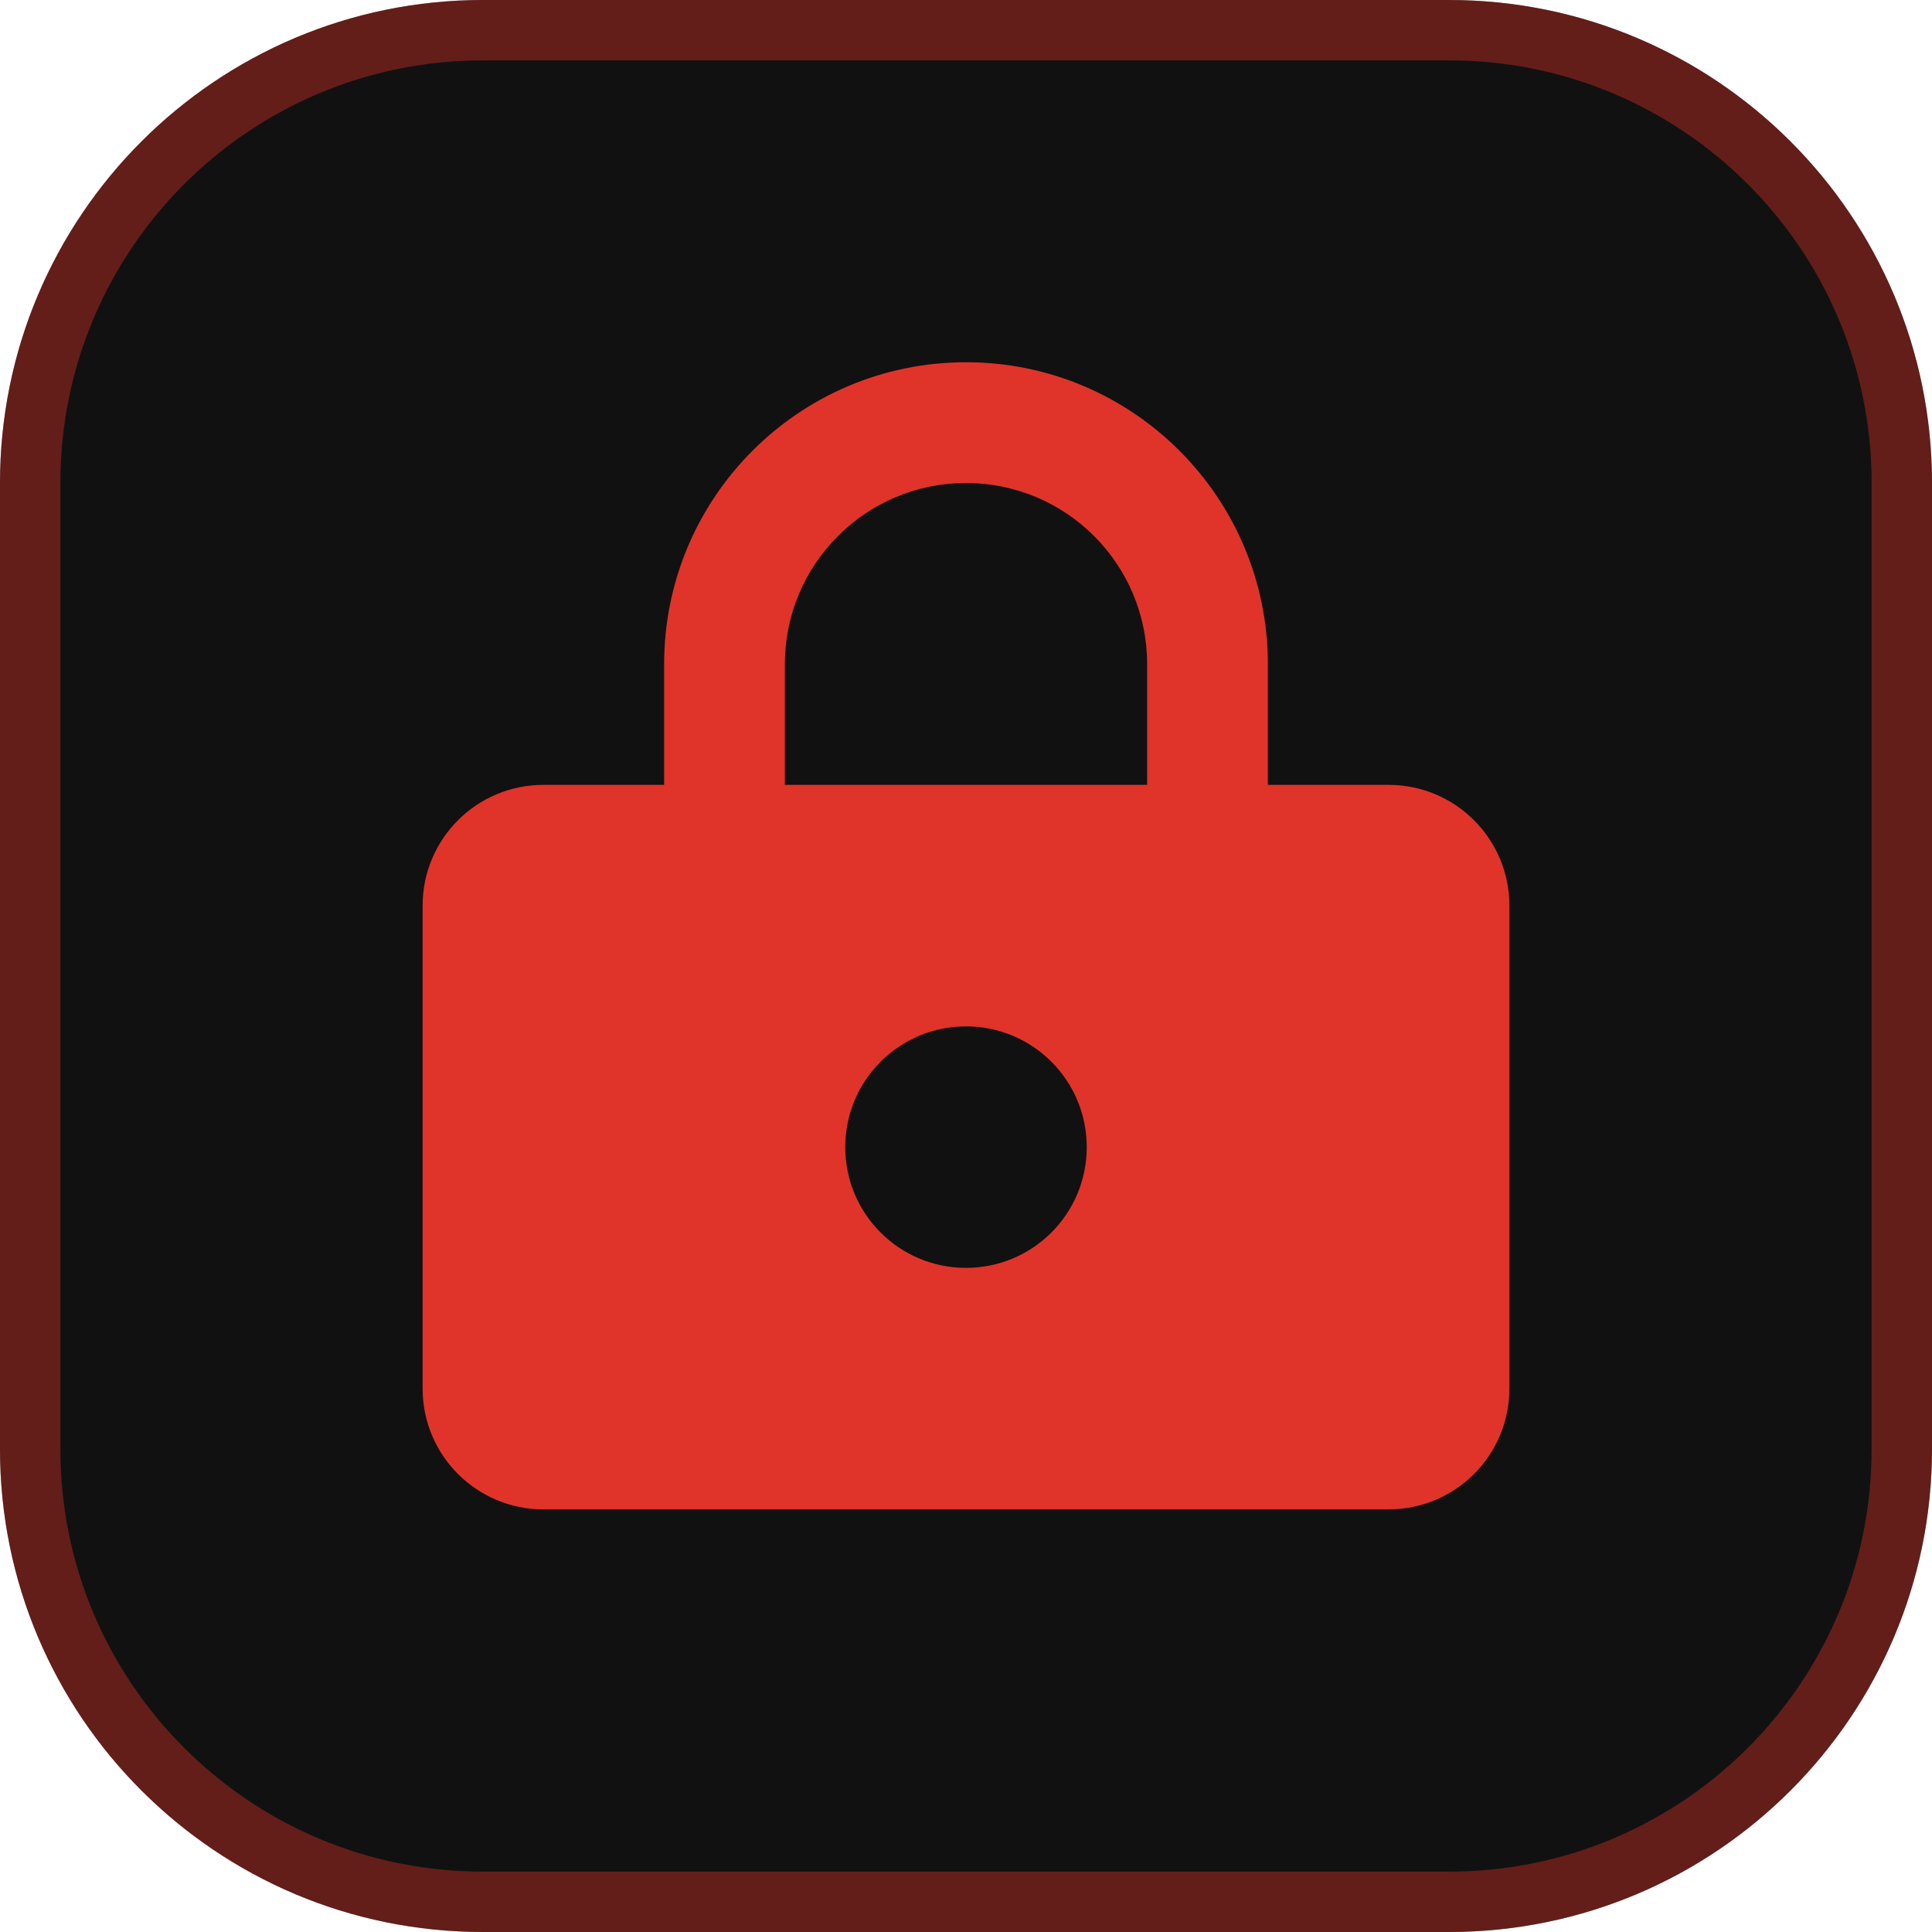
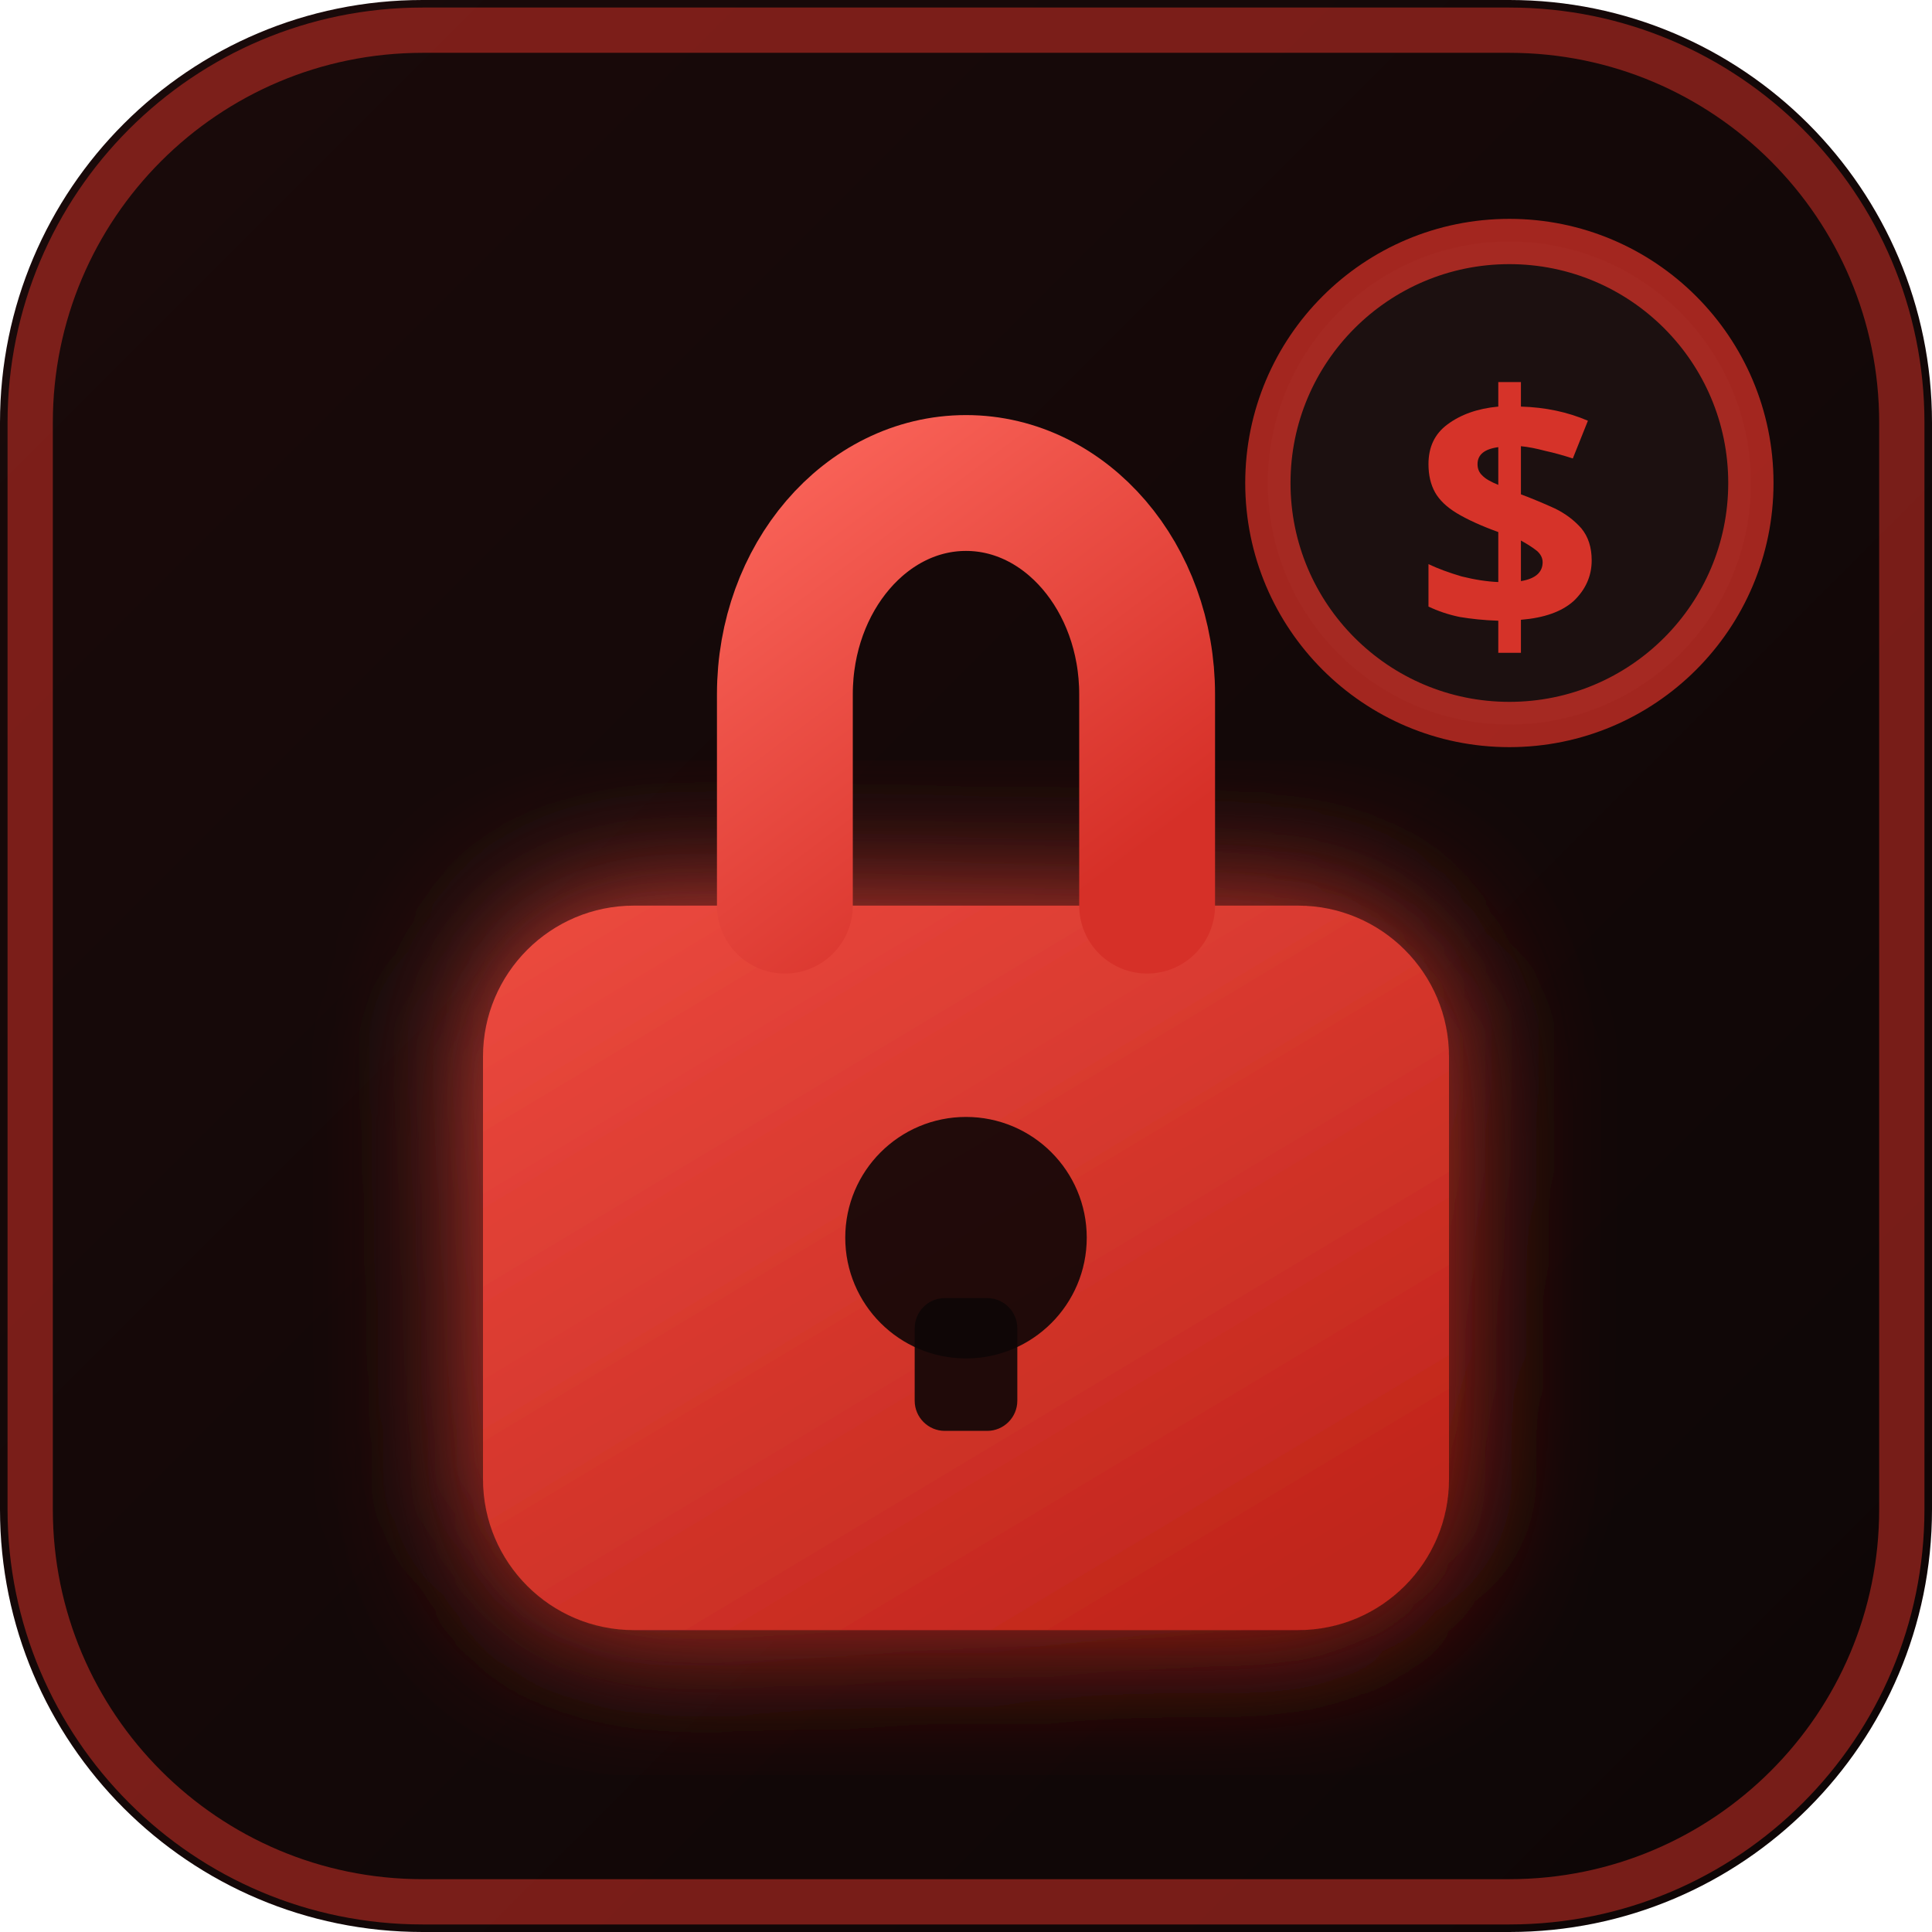
<svg xmlns="http://www.w3.org/2000/svg" width="32" height="32" viewBox="0 0 32 32" fill="none">
-   <rect width="32" height="32" rx="8" fill="#111111" />
-   <rect x="0.5" y="0.5" width="31" height="31" rx="7.5" stroke="#E0342A" stroke-opacity="0.4" />
-   <path fill-rule="evenodd" clip-rule="evenodd" d="M16 6C13.239 6 11 8.239 11 11V13H9C7.895 13 7 13.895 7 15V23C7 24.105 7.895 25 9 25H23C24.105 25 25 24.105 25 23V15C25 13.895 24.105 13 23 13H21V11C21 8.239 18.761 6 16 6ZM19 11V13H13V11C13 9.343 14.343 8 16 8C17.657 8 19 9.343 19 11ZM16 17C14.895 17 14 17.895 14 19C14 20.105 14.895 21 16 21C17.105 21 18 20.105 18 19C18 17.895 17.105 17 16 17Z" fill="#E0342A" />
+   <defs>
+     <linearGradient id="bgGrad" x1="0" y1="0" x2="32" y2="32" gradientUnits="userSpaceOnUse">
+       <stop offset="0%" stop-color="#1a0a0a" />
+       <stop offset="100%" stop-color="#0d0606" />
+     </linearGradient>
+     <linearGradient id="lockGrad" x1="10" y1="6" x2="22" y2="26" gradientUnits="userSpaceOnUse">
+       <stop offset="0%" stop-color="#ff5a4f" />
+       <stop offset="100%" stop-color="#c0251b" />
+     </linearGradient>
+     <linearGradient id="shackleGrad" x1="13" y1="6" x2="19" y2="14" gradientUnits="userSpaceOnUse">
+       <stop offset="0%" stop-color="#ff6b60" />
+       <stop offset="100%" stop-color="#d63028" />
+     </linearGradient>
+     <filter id="glow" x="-20%" y="-20%" width="140%" height="140%">
+       <feGaussianBlur stdDeviation="1.2" result="blur" />
+       <feMerge>
+         <feMergeNode in="blur" />
+         <feMergeNode in="SourceGraphic" />
+       </feMerge>
+     </filter>
+   </defs>
+   <rect width="32" height="32" rx="7" fill="url(#bgGrad)" />
+   <rect x="0.5" y="0.5" width="31" height="31" rx="6.5" stroke="#e0342a" stroke-opacity="0.5" stroke-width="0.75" />
+   <rect x="8" y="15" width="16" height="12" rx="2.5" fill="url(#lockGrad)" filter="url(#glow)" />
+   <path d="M13 15V11.5C13 9.567 14.343 8 16 8C17.657 8 19 9.567 19 11.5V15" stroke="url(#shackleGrad)" stroke-width="2.25" stroke-linecap="round" fill="none" />
+   <circle cx="16" cy="20.5" r="2" fill="#0d0606" opacity="0.9" />
+   <rect x="15.15" y="21.5" width="1.7" height="2.2" rx="0.5" fill="#0d0606" opacity="0.9" />
+   <circle cx="25" cy="8" r="4" fill="#1c1010" stroke="#e0342a" stroke-opacity="0.7" stroke-width="0.75" />
+   <text x="25" y="10.5" text-anchor="middle" font-family="system-ui,sans-serif" font-size="5.5" font-weight="700" fill="#e0342a" opacity="0.95">$</text>
</svg>
